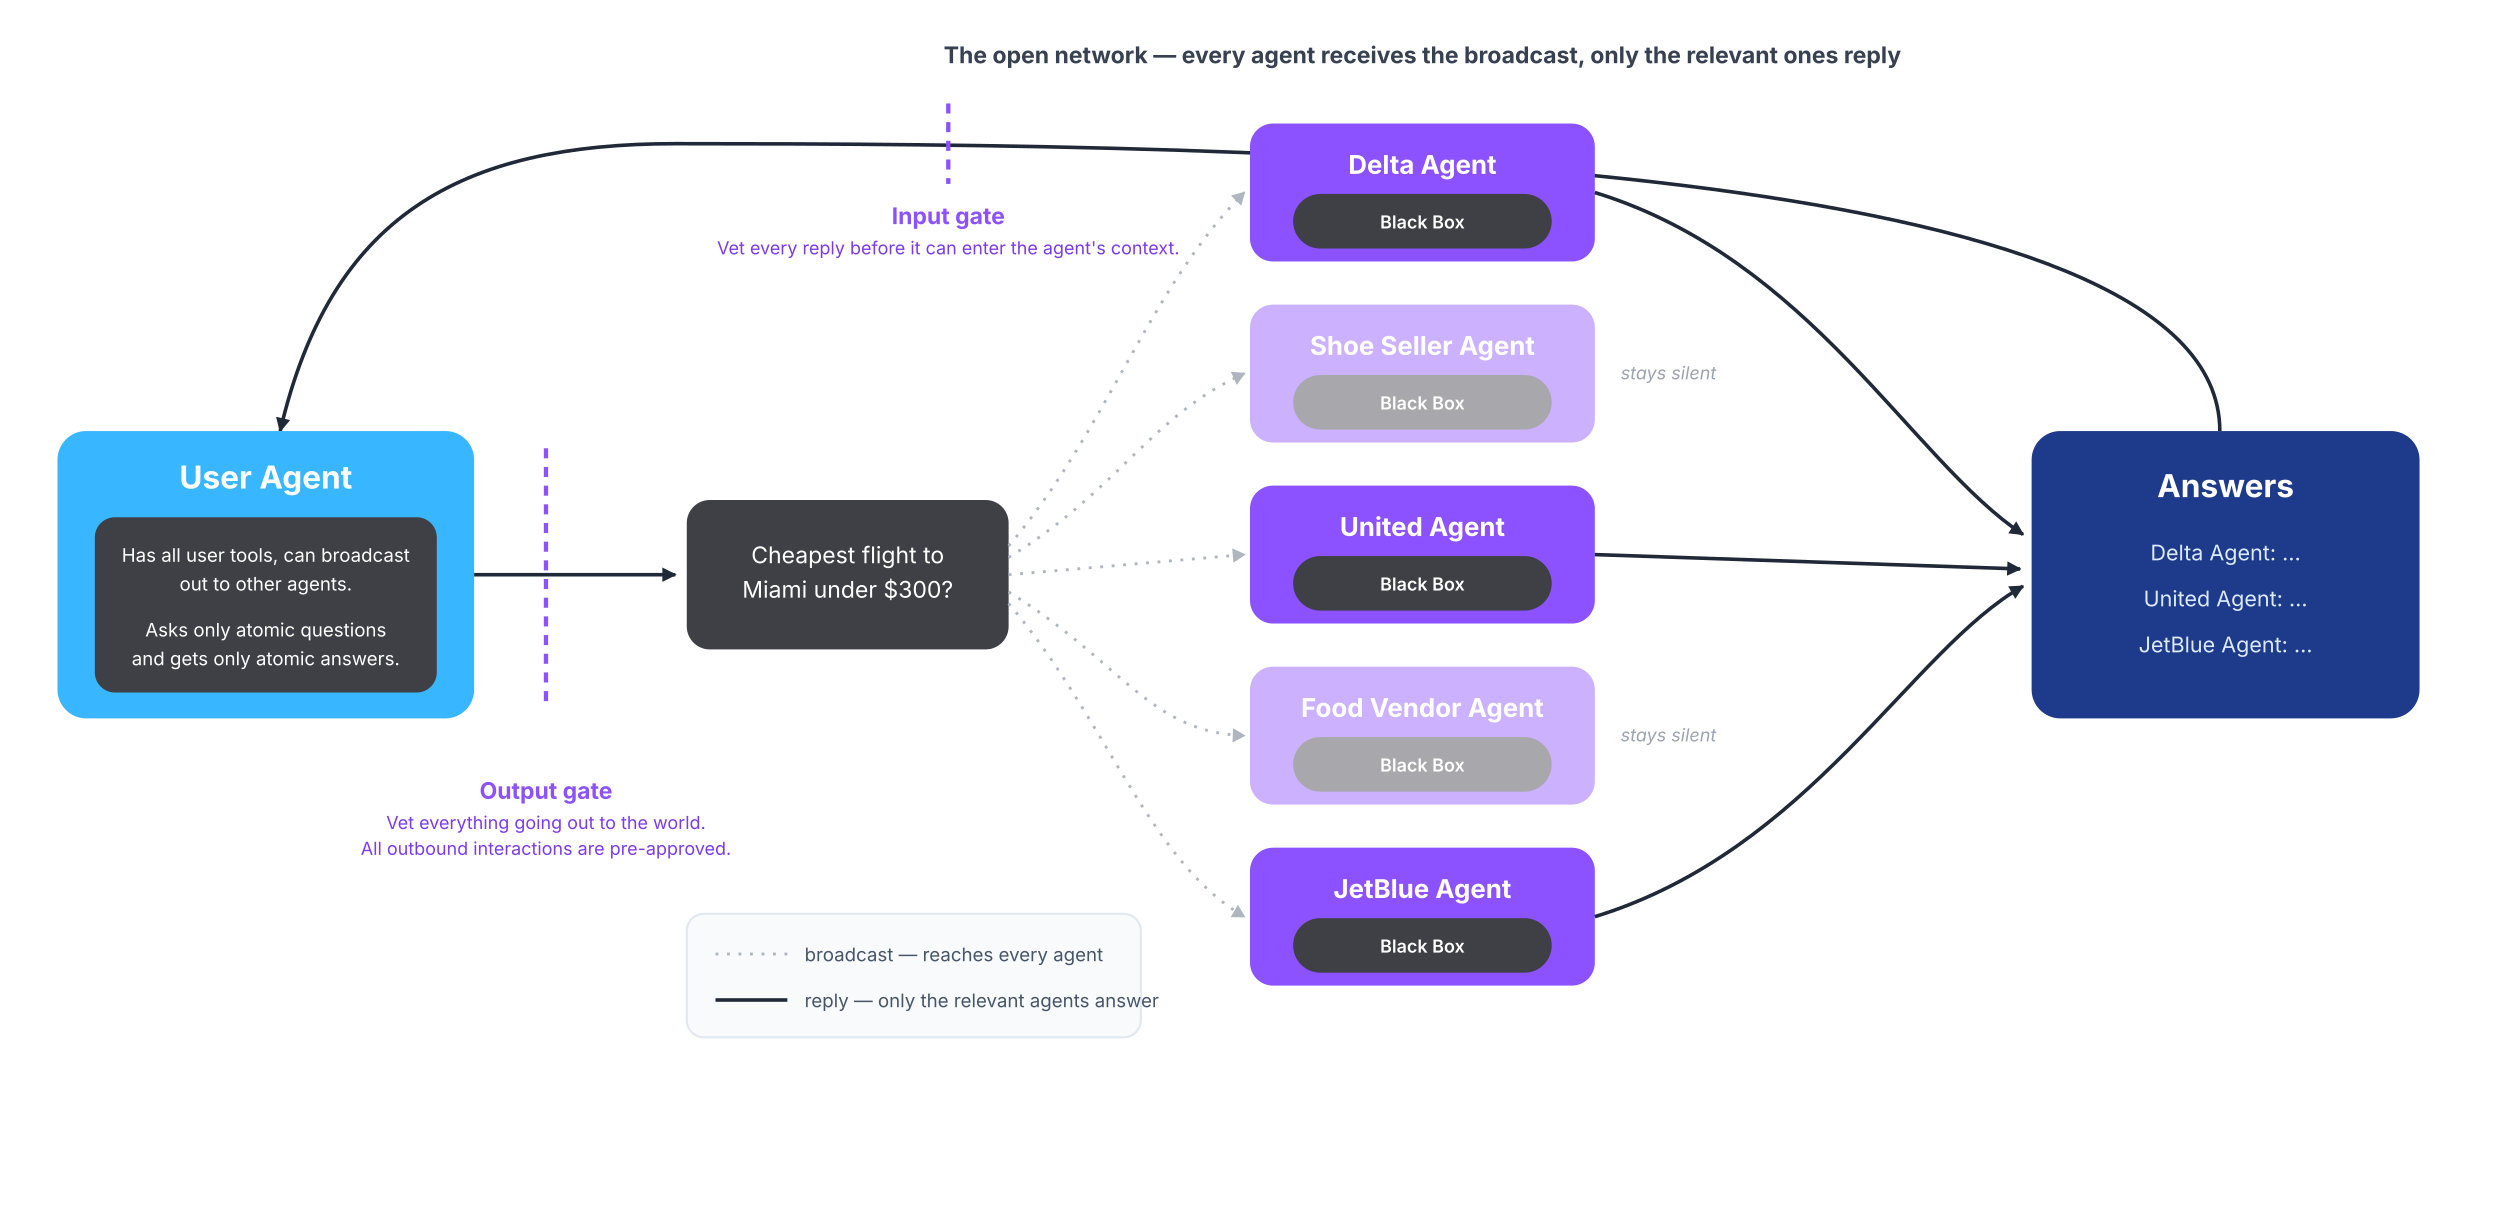
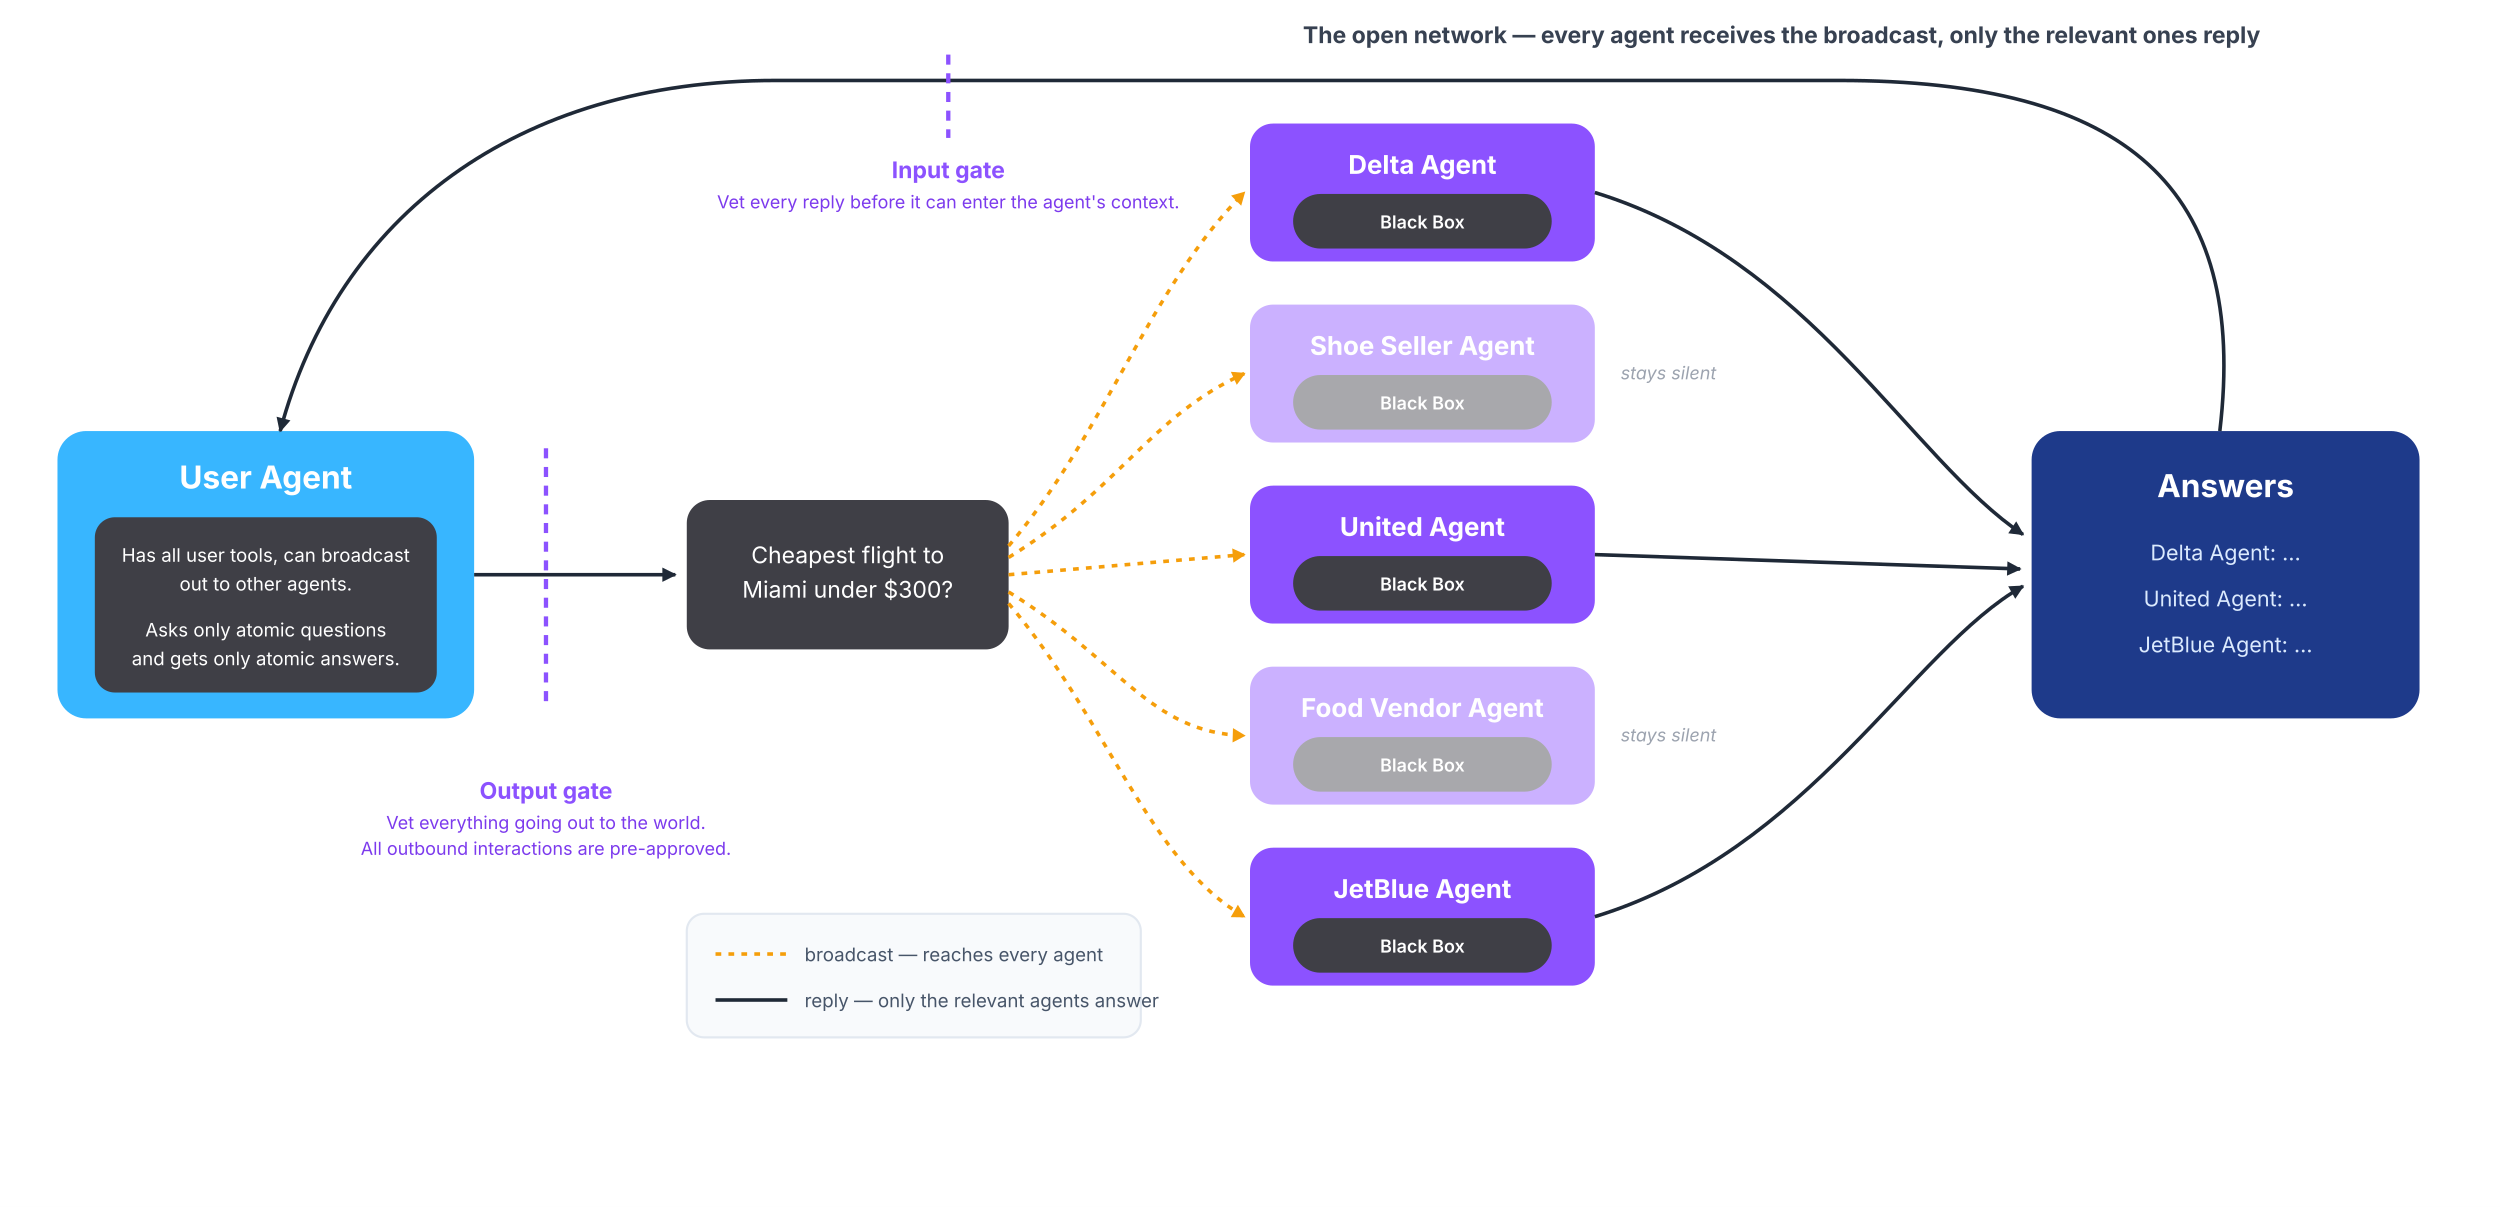
<svg xmlns="http://www.w3.org/2000/svg" viewBox="0 0 1740 840" font-family="Inter, Helvetica, Arial, sans-serif">
  <defs>
    <marker id="arrow" markerWidth="12" markerHeight="12" refX="9" refY="5" orient="auto" markerUnits="userSpaceOnUse">
      <path d="M0,0 L10,5 L0,10 z" fill="#1f2937" />
    </marker>
    <marker id="arrowGray" markerWidth="11" markerHeight="11" refX="8" refY="5" orient="auto" markerUnits="userSpaceOnUse">
-       <path d="M0,0 L9,5 L0,10 z" fill="#b0b6bf" />
+       <path d="M0,0 L9,5 L0,10 z" fill="#f59e0b" />
    </marker>
  </defs>
  <rect x="0" y="0" width="1740" height="840" fill="#ffffff" />
-   <text x="990" y="44" text-anchor="middle" font-size="16" font-weight="700" fill="#374151">The open network — every agent receives the broadcast, only the relevant ones reply</text>
-   <path d="M 1545 300 C 1545 110, 900 100, 470 100 C 320 100, 230 150, 195 300" fill="none" stroke="#1f2937" stroke-width="2.5" marker-end="url(#arrow)" />
-   <line x1="660" y1="72" x2="660" y2="128" stroke="#8c52ff" stroke-width="3" stroke-dasharray="7 6" />
-   <text x="660" y="156" text-anchor="middle" font-size="16" font-weight="700" fill="#8c52ff">Input gate</text>
-   <text x="660" y="177" text-anchor="middle" font-size="12.5" fill="#7c3aed">Vet every reply before it can enter the agent's context.</text>
+   <text x="1240" y="30" text-anchor="middle" font-size="16" font-weight="700" fill="#374151">The open network — every agent receives the broadcast, only the relevant ones reply</text>
  <rect x="40" y="300" width="290" height="200" rx="20" fill="#38b6ff" />
  <text x="185" y="340" text-anchor="middle" font-size="22" font-weight="700" fill="#ffffff">User Agent</text>
  <rect x="66" y="360" width="238" height="122" rx="14" fill="#3f3f46" />
  <text x="185" y="391" text-anchor="middle" font-size="13" fill="#ffffff">Has all user tools, can broadcast</text>
  <text x="185" y="411" text-anchor="middle" font-size="13" fill="#ffffff">out to other agents.</text>
  <text x="185" y="443" text-anchor="middle" font-size="13" fill="#ffffff">Asks only atomic questions</text>
  <text x="185" y="463" text-anchor="middle" font-size="13" fill="#ffffff">and gets only atomic answers.</text>
  <line x1="330" y1="400" x2="470" y2="400" stroke="#1f2937" stroke-width="2.5" marker-end="url(#arrow)" />
  <line x1="380" y1="312" x2="380" y2="488" stroke="#8c52ff" stroke-width="3" stroke-dasharray="7 6" />
  <text x="380" y="556" text-anchor="middle" font-size="16" font-weight="700" fill="#8c52ff">Output gate</text>
  <text x="380" y="577" text-anchor="middle" font-size="12.5" fill="#7c3aed">Vet everything going out to the world.</text>
  <text x="380" y="595" text-anchor="middle" font-size="12.5" fill="#7c3aed">All outbound interactions are pre-approved.</text>
  <rect x="478" y="348" width="224" height="104" rx="16" fill="#3f3f46" />
  <text x="590" y="392" text-anchor="middle" font-size="16" fill="#ffffff">Cheapest flight to</text>
  <text x="590" y="416" text-anchor="middle" font-size="16" fill="#ffffff">Miami under $300?</text>
-   <path d="M 702 380 C 770 300, 800 200, 866 134" fill="none" stroke="#b0b6bf" stroke-width="2" stroke-dasharray="2 6" marker-end="url(#arrowGray)" />
-   <path d="M 702 388 C 780 340, 800 290, 866 260" fill="none" stroke="#b0b6bf" stroke-width="2" stroke-dasharray="2 6" marker-end="url(#arrowGray)" />
-   <path d="M 702 400 L 866 386" fill="none" stroke="#b0b6bf" stroke-width="2" stroke-dasharray="2 6" marker-end="url(#arrowGray)" />
-   <path d="M 702 412 C 780 460, 800 510, 866 512" fill="none" stroke="#b0b6bf" stroke-width="2" stroke-dasharray="2 6" marker-end="url(#arrowGray)" />
-   <path d="M 702 420 C 770 500, 800 600, 866 638" fill="none" stroke="#b0b6bf" stroke-width="2" stroke-dasharray="2 6" marker-end="url(#arrowGray)" />
+   <path d="M 702 380 C 770 300, 800 200, 866 134" fill="none" stroke="#f59e0b" stroke-width="2.5" stroke-dasharray="4 5" marker-end="url(#arrowGray)" />
+   <path d="M 702 388 C 780 340, 800 290, 866 260" fill="none" stroke="#f59e0b" stroke-width="2.5" stroke-dasharray="4 5" marker-end="url(#arrowGray)" />
+   <path d="M 702 400 L 866 386" fill="none" stroke="#f59e0b" stroke-width="2.5" stroke-dasharray="4 5" marker-end="url(#arrowGray)" />
+   <path d="M 702 412 C 780 460, 800 510, 866 512" fill="none" stroke="#f59e0b" stroke-width="2.5" stroke-dasharray="4 5" marker-end="url(#arrowGray)" />
+   <path d="M 702 420 C 770 500, 800 600, 866 638" fill="none" stroke="#f59e0b" stroke-width="2.5" stroke-dasharray="4 5" marker-end="url(#arrowGray)" />
  <rect x="870" y="86" width="240" height="96" rx="16" fill="#8c52ff" />
  <text x="990" y="121" text-anchor="middle" font-size="18" font-weight="700" fill="#ffffff">Delta Agent</text>
  <rect x="900" y="135" width="180" height="38" rx="19" fill="#3f3f46" />
  <text x="990" y="159" text-anchor="middle" font-size="12.5" font-weight="600" fill="#ffffff">Black Box</text>
  <g opacity="0.45">
    <rect x="870" y="212" width="240" height="96" rx="16" fill="#8c52ff" />
    <text x="990" y="247" text-anchor="middle" font-size="18" font-weight="700" fill="#ffffff">Shoe Seller Agent</text>
    <rect x="900" y="261" width="180" height="38" rx="19" fill="#3f3f46" />
    <text x="990" y="285" text-anchor="middle" font-size="12.5" font-weight="600" fill="#ffffff">Black Box</text>
  </g>
  <text x="1128" y="264" font-size="12.5" font-style="italic" fill="#9ca3af">stays silent</text>
  <rect x="870" y="338" width="240" height="96" rx="16" fill="#8c52ff" />
  <text x="990" y="373" text-anchor="middle" font-size="18" font-weight="700" fill="#ffffff">United Agent</text>
  <rect x="900" y="387" width="180" height="38" rx="19" fill="#3f3f46" />
  <text x="990" y="411" text-anchor="middle" font-size="12.5" font-weight="600" fill="#ffffff">Black Box</text>
  <g opacity="0.45">
    <rect x="870" y="464" width="240" height="96" rx="16" fill="#8c52ff" />
    <text x="990" y="499" text-anchor="middle" font-size="18" font-weight="700" fill="#ffffff">Food Vendor Agent</text>
    <rect x="900" y="513" width="180" height="38" rx="19" fill="#3f3f46" />
    <text x="990" y="537" text-anchor="middle" font-size="12.5" font-weight="600" fill="#ffffff">Black Box</text>
  </g>
  <text x="1128" y="516" font-size="12.5" font-style="italic" fill="#9ca3af">stays silent</text>
  <rect x="870" y="590" width="240" height="96" rx="16" fill="#8c52ff" />
  <text x="990" y="625" text-anchor="middle" font-size="18" font-weight="700" fill="#ffffff">JetBlue Agent</text>
  <rect x="900" y="639" width="180" height="38" rx="19" fill="#3f3f46" />
  <text x="990" y="663" text-anchor="middle" font-size="12.5" font-weight="600" fill="#ffffff">Black Box</text>
  <path d="M 1110 134 C 1260 180, 1330 320, 1408 372" fill="none" stroke="#1f2937" stroke-width="2.5" marker-end="url(#arrow)" />
  <path d="M 1110 386 L 1406 396" fill="none" stroke="#1f2937" stroke-width="2.5" marker-end="url(#arrow)" />
  <path d="M 1110 638 C 1260 592, 1330 452, 1408 408" fill="none" stroke="#1f2937" stroke-width="2.5" marker-end="url(#arrow)" />
  <rect x="1414" y="300" width="270" height="200" rx="20" fill="#1e3a8a" />
  <text x="1549" y="346" text-anchor="middle" font-size="22" font-weight="700" fill="#ffffff">Answers</text>
  <text x="1549" y="390" text-anchor="middle" font-size="15" fill="#dbeafe">Delta Agent: …</text>
  <text x="1549" y="422" text-anchor="middle" font-size="15" fill="#dbeafe">United Agent: …</text>
  <text x="1549" y="454" text-anchor="middle" font-size="15" fill="#dbeafe">JetBlue Agent: …</text>
  <rect x="478" y="636" width="316" height="86" rx="12" fill="#f8fafc" stroke="#e2e8f0" stroke-width="1.5" />
-   <line x1="498" y1="664" x2="548" y2="664" stroke="#b0b6bf" stroke-width="2" stroke-dasharray="2 6" />
+   <line x1="498" y1="664" x2="548" y2="664" stroke="#f59e0b" stroke-width="2.5" stroke-dasharray="4 5" />
  <text x="560" y="669" font-size="13" fill="#475569">broadcast — reaches every agent</text>
  <line x1="498" y1="696" x2="548" y2="696" stroke="#1f2937" stroke-width="2.5" />
  <text x="560" y="701" font-size="13" fill="#475569">reply — only the relevant agents answer</text>
+   <path d="M 1545 300 C 1565 130, 1480 56, 1280 56 L 540 56 C 360 56, 235 150, 195 300" fill="none" stroke="#1f2937" stroke-width="2.5" marker-end="url(#arrow)" />
+   <line x1="660" y1="38" x2="660" y2="96" stroke="#8c52ff" stroke-width="3" stroke-dasharray="7 6" />
+   <text x="660" y="124" text-anchor="middle" font-size="16" font-weight="700" fill="#8c52ff">Input gate</text>
+   <text x="660" y="145" text-anchor="middle" font-size="12.5" fill="#7c3aed">Vet every reply before it can enter the agent's context.</text>
</svg>
